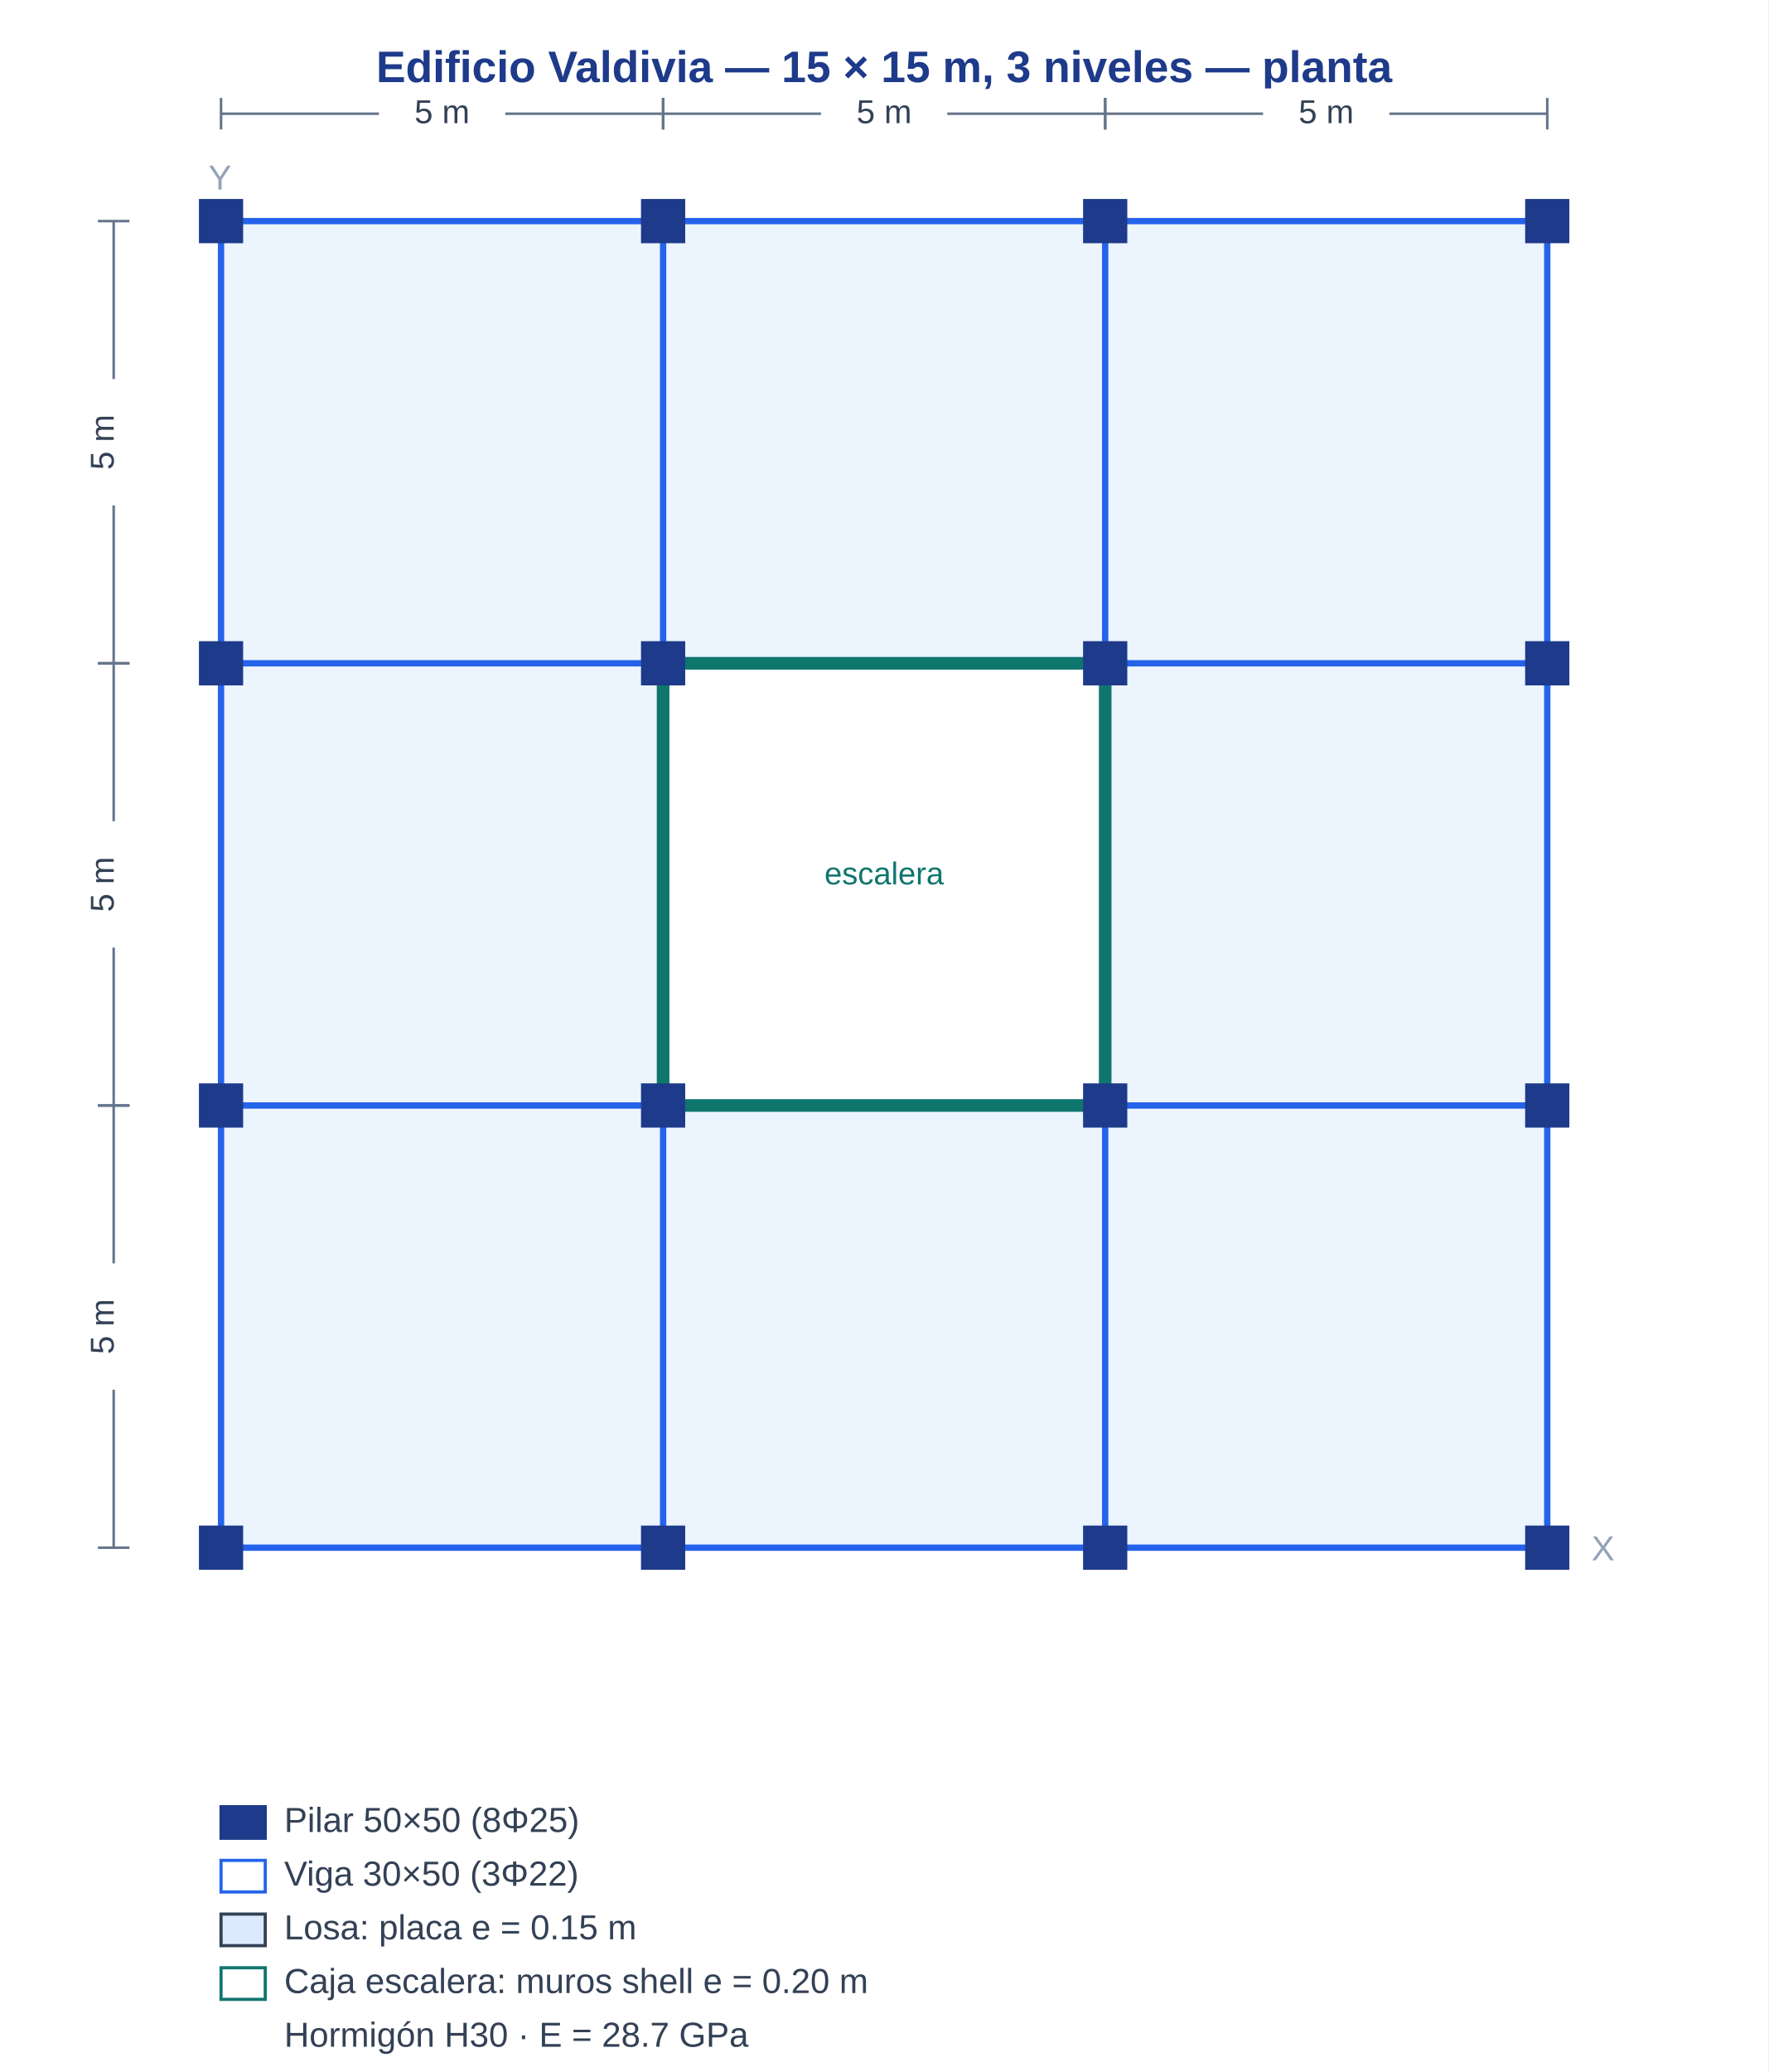
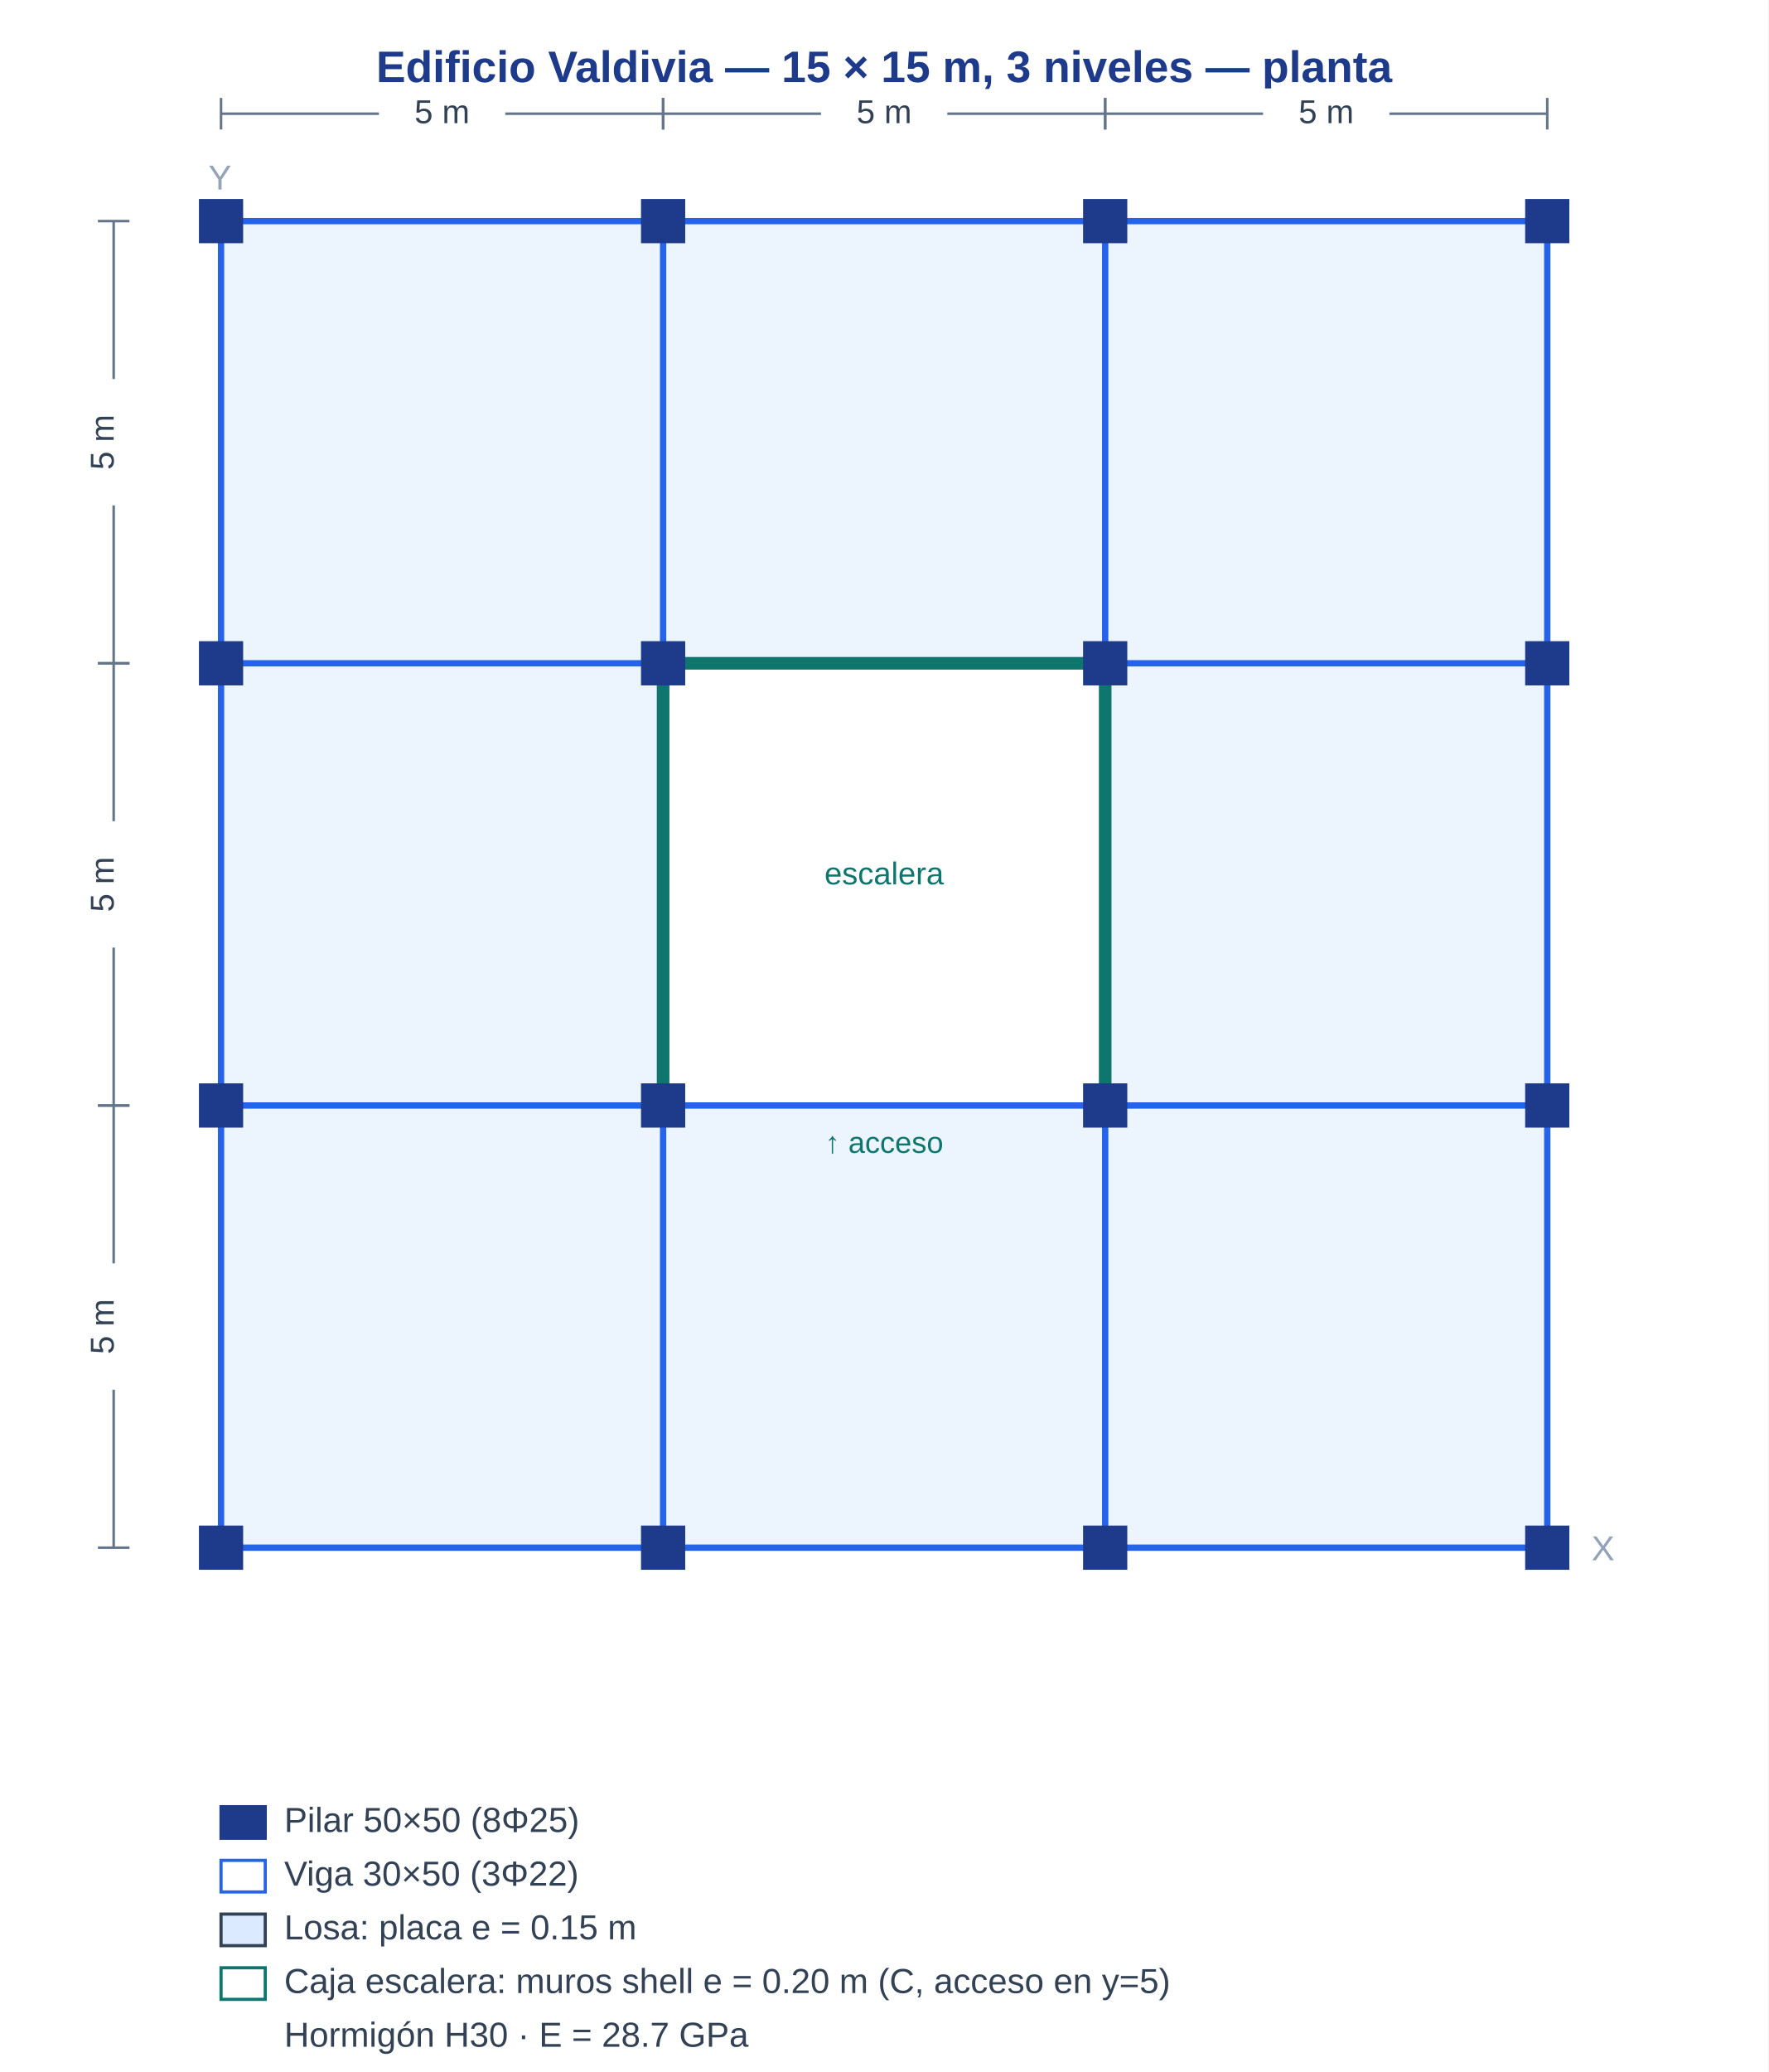
<svg xmlns="http://www.w3.org/2000/svg" viewBox="0 0 560 656" width="560" height="656">
  <rect width="560" height="656" fill="#fff" />
  <text x="280" y="26" font-family="Segoe UI,Arial" font-size="14" fill="#1e3a8a" text-anchor="middle" font-weight="bold">Edificio Valdivia — 15 × 15 m, 3 niveles — planta</text>
  <rect x="70" y="70" width="420" height="420" fill="#dbeafe" fill-opacity="0.5" />
  <rect x="210" y="210" width="140" height="140" fill="#fff" />
  <line x1="70" y1="490" x2="70" y2="70" stroke="#2563eb" stroke-width="2" />
  <line x1="210" y1="490" x2="210" y2="70" stroke="#2563eb" stroke-width="2" />
  <line x1="350" y1="490" x2="350" y2="70" stroke="#2563eb" stroke-width="2" />
  <line x1="490" y1="490" x2="490" y2="70" stroke="#2563eb" stroke-width="2" />
  <line x1="70" y1="490" x2="490" y2="490" stroke="#2563eb" stroke-width="2" />
  <line x1="70" y1="350" x2="490" y2="350" stroke="#2563eb" stroke-width="2" />
  <line x1="70" y1="210" x2="490" y2="210" stroke="#2563eb" stroke-width="2" />
  <line x1="70" y1="70" x2="490" y2="70" stroke="#2563eb" stroke-width="2" />
-   <rect x="210" y="210" width="140" height="140" fill="none" stroke="#0f766e" stroke-width="4" />
+   <line x1="210" y1="210" x2="350" y2="210" stroke="#0f766e" stroke-width="4" />
+   <line x1="210" y1="350" x2="210" y2="210" stroke="#0f766e" stroke-width="4" />
+   <line x1="350" y1="350" x2="350" y2="210" stroke="#0f766e" stroke-width="4" />
  <text x="280" y="280" font-family="Segoe UI,Arial" font-size="10" fill="#0f766e" text-anchor="middle">escalera</text>
+   <text x="280" y="365" font-family="Segoe UI,Arial" font-size="9.5" fill="#0f766e" text-anchor="middle">↑ acceso</text>
  <rect x="63" y="483" width="14" height="14" fill="#1e3a8a" />
  <rect x="63" y="343" width="14" height="14" fill="#1e3a8a" />
  <rect x="63" y="203" width="14" height="14" fill="#1e3a8a" />
  <rect x="63" y="63" width="14" height="14" fill="#1e3a8a" />
  <rect x="203" y="483" width="14" height="14" fill="#1e3a8a" />
  <rect x="203" y="343" width="14" height="14" fill="#1e3a8a" />
  <rect x="203" y="203" width="14" height="14" fill="#1e3a8a" />
  <rect x="203" y="63" width="14" height="14" fill="#1e3a8a" />
  <rect x="343" y="483" width="14" height="14" fill="#1e3a8a" />
  <rect x="343" y="343" width="14" height="14" fill="#1e3a8a" />
  <rect x="343" y="203" width="14" height="14" fill="#1e3a8a" />
  <rect x="343" y="63" width="14" height="14" fill="#1e3a8a" />
  <rect x="483" y="483" width="14" height="14" fill="#1e3a8a" />
  <rect x="483" y="343" width="14" height="14" fill="#1e3a8a" />
  <rect x="483" y="203" width="14" height="14" fill="#1e3a8a" />
  <rect x="483" y="63" width="14" height="14" fill="#1e3a8a" />
  <line x1="70" y1="36" x2="210" y2="36" stroke="#64748b" stroke-width="0.8" />
  <line x1="70" y1="31" x2="70" y2="41" stroke="#64748b" stroke-width="0.8" />
  <line x1="210" y1="31" x2="210" y2="41" stroke="#64748b" stroke-width="0.8" />
  <rect x="120" y="28" width="40" height="12" fill="#fff" />
  <text x="140" y="39" font-family="Segoe UI,Arial" font-size="10.5" fill="#334155" text-anchor="middle">5 m</text>
  <line x1="210" y1="36" x2="350" y2="36" stroke="#64748b" stroke-width="0.8" />
  <line x1="210" y1="31" x2="210" y2="41" stroke="#64748b" stroke-width="0.8" />
  <line x1="350" y1="31" x2="350" y2="41" stroke="#64748b" stroke-width="0.8" />
  <rect x="260" y="28" width="40" height="12" fill="#fff" />
  <text x="280" y="39" font-family="Segoe UI,Arial" font-size="10.5" fill="#334155" text-anchor="middle">5 m</text>
  <line x1="350" y1="36" x2="490" y2="36" stroke="#64748b" stroke-width="0.8" />
  <line x1="350" y1="31" x2="350" y2="41" stroke="#64748b" stroke-width="0.8" />
  <line x1="490" y1="31" x2="490" y2="41" stroke="#64748b" stroke-width="0.8" />
  <rect x="400" y="28" width="40" height="12" fill="#fff" />
  <text x="420" y="39" font-family="Segoe UI,Arial" font-size="10.5" fill="#334155" text-anchor="middle">5 m</text>
  <line x1="36" y1="490" x2="36" y2="350" stroke="#64748b" stroke-width="0.8" />
  <line x1="31" y1="490" x2="41" y2="490" stroke="#64748b" stroke-width="0.8" />
  <line x1="31" y1="350" x2="41" y2="350" stroke="#64748b" stroke-width="0.8" />
  <rect x="28" y="400" width="12" height="40" fill="#fff" />
  <text x="36" y="420" font-family="Segoe UI,Arial" font-size="10.5" fill="#334155" text-anchor="middle" transform="rotate(-90 36 420)">5 m</text>
  <line x1="36" y1="350" x2="36" y2="210" stroke="#64748b" stroke-width="0.8" />
  <line x1="31" y1="350" x2="41" y2="350" stroke="#64748b" stroke-width="0.8" />
  <line x1="31" y1="210" x2="41" y2="210" stroke="#64748b" stroke-width="0.8" />
  <rect x="28" y="260" width="12" height="40" fill="#fff" />
  <text x="36" y="280" font-family="Segoe UI,Arial" font-size="10.5" fill="#334155" text-anchor="middle" transform="rotate(-90 36 280)">5 m</text>
  <line x1="36" y1="210" x2="36" y2="70" stroke="#64748b" stroke-width="0.8" />
  <line x1="31" y1="210" x2="41" y2="210" stroke="#64748b" stroke-width="0.8" />
  <line x1="31" y1="70" x2="41" y2="70" stroke="#64748b" stroke-width="0.8" />
  <rect x="28" y="120" width="12" height="40" fill="#fff" />
  <text x="36" y="140" font-family="Segoe UI,Arial" font-size="10.5" fill="#334155" text-anchor="middle" transform="rotate(-90 36 140)">5 m</text>
  <text x="504" y="494" font-family="Segoe UI,Arial" font-size="11" fill="#94a3b8">X</text>
  <text x="66" y="60" font-family="Segoe UI,Arial" font-size="11" fill="#94a3b8">Y</text>
  <rect x="70" y="572" width="14" height="10" fill="#1e3a8a" stroke="#1e3a8a" stroke-width="1" />
  <text x="90" y="580" font-family="Segoe UI,Arial" font-size="11" fill="#334155">Pilar 50×50 (8Φ25)</text>
  <rect x="70" y="589" width="14" height="10" fill="none" stroke="#2563eb" stroke-width="1" />
  <text x="90" y="597" font-family="Segoe UI,Arial" font-size="11" fill="#334155">Viga 30×50 (3Φ22)</text>
  <rect x="70" y="606" width="14" height="10" fill="#dbeafe" stroke="#334155" stroke-width="1" />
  <text x="90" y="614" font-family="Segoe UI,Arial" font-size="11" fill="#334155">Losa: placa e = 0.15 m</text>
  <rect x="70" y="623" width="14" height="10" fill="none" stroke="#0f766e" stroke-width="1" />
-   <text x="90" y="631" font-family="Segoe UI,Arial" font-size="11" fill="#334155">Caja escalera: muros shell e = 0.20 m</text>
+   <text x="90" y="631" font-family="Segoe UI,Arial" font-size="11" fill="#334155">Caja escalera: muros shell e = 0.20 m (C, acceso en y=5)</text>
  <rect x="70" y="640" width="14" height="10" fill="none" stroke="#fff" stroke-width="1" />
  <text x="90" y="648" font-family="Segoe UI,Arial" font-size="11" fill="#334155">Hormigón H30 · E = 28.7 GPa</text>
</svg>
